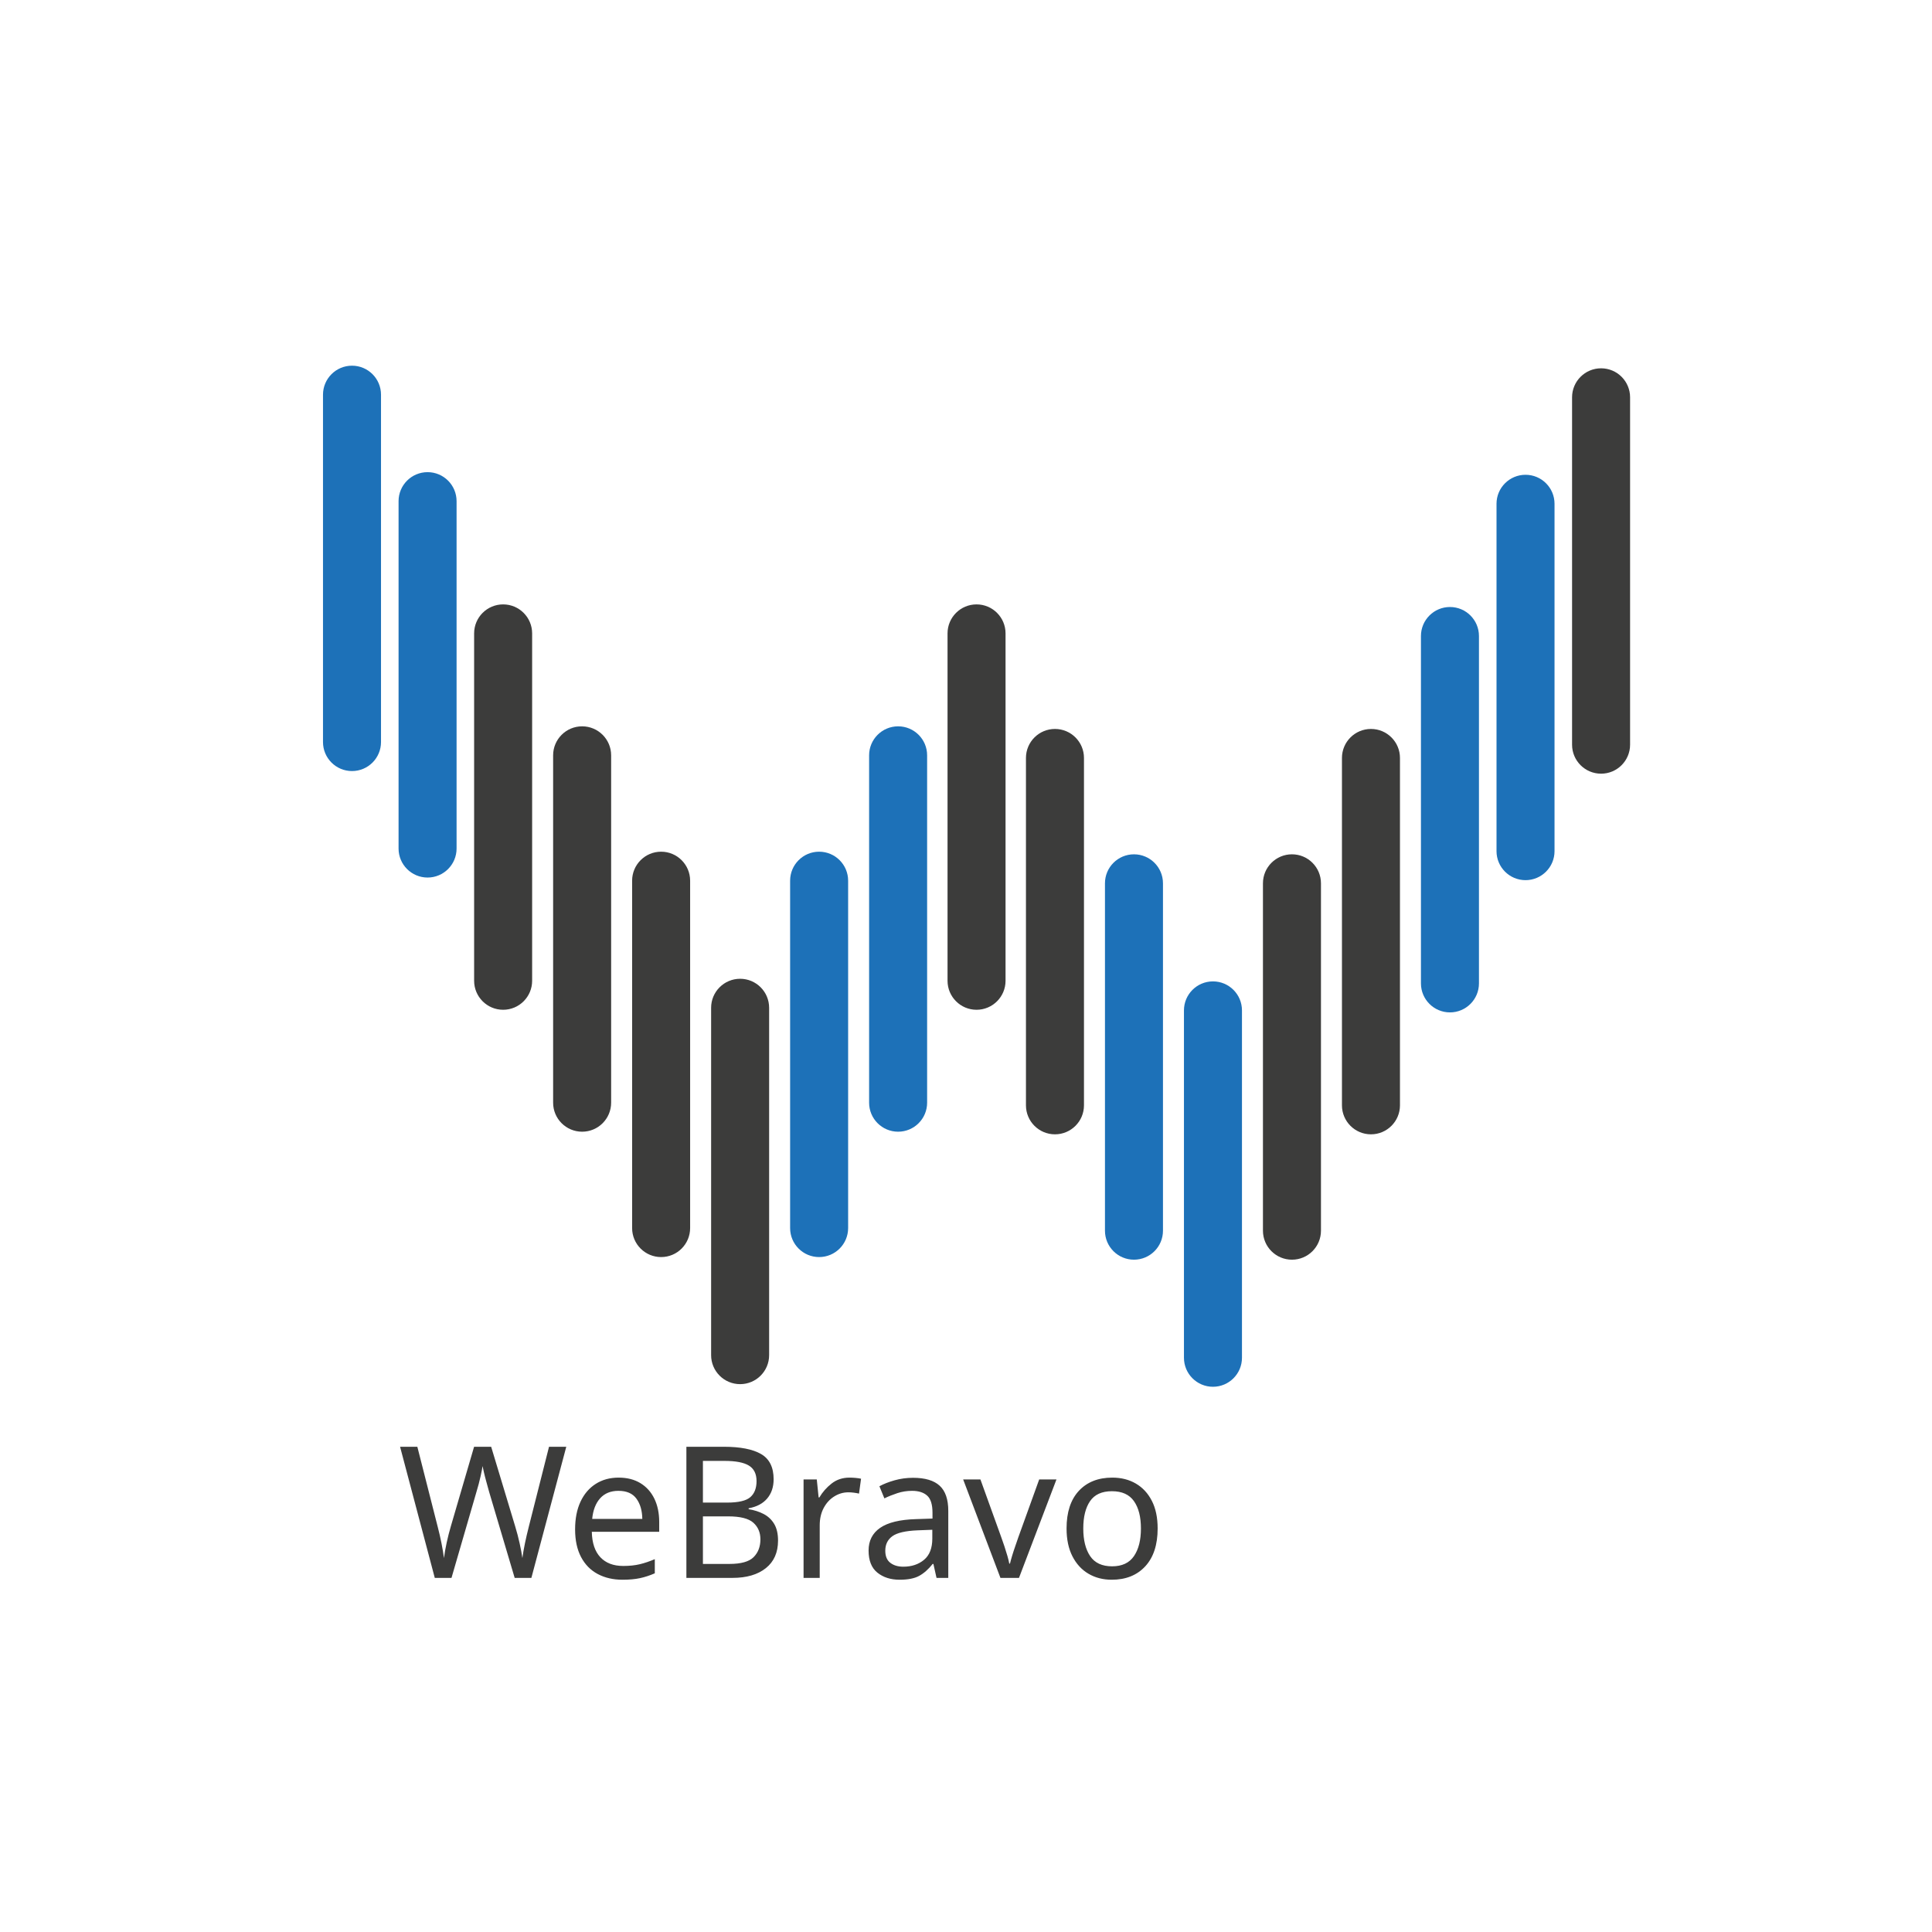
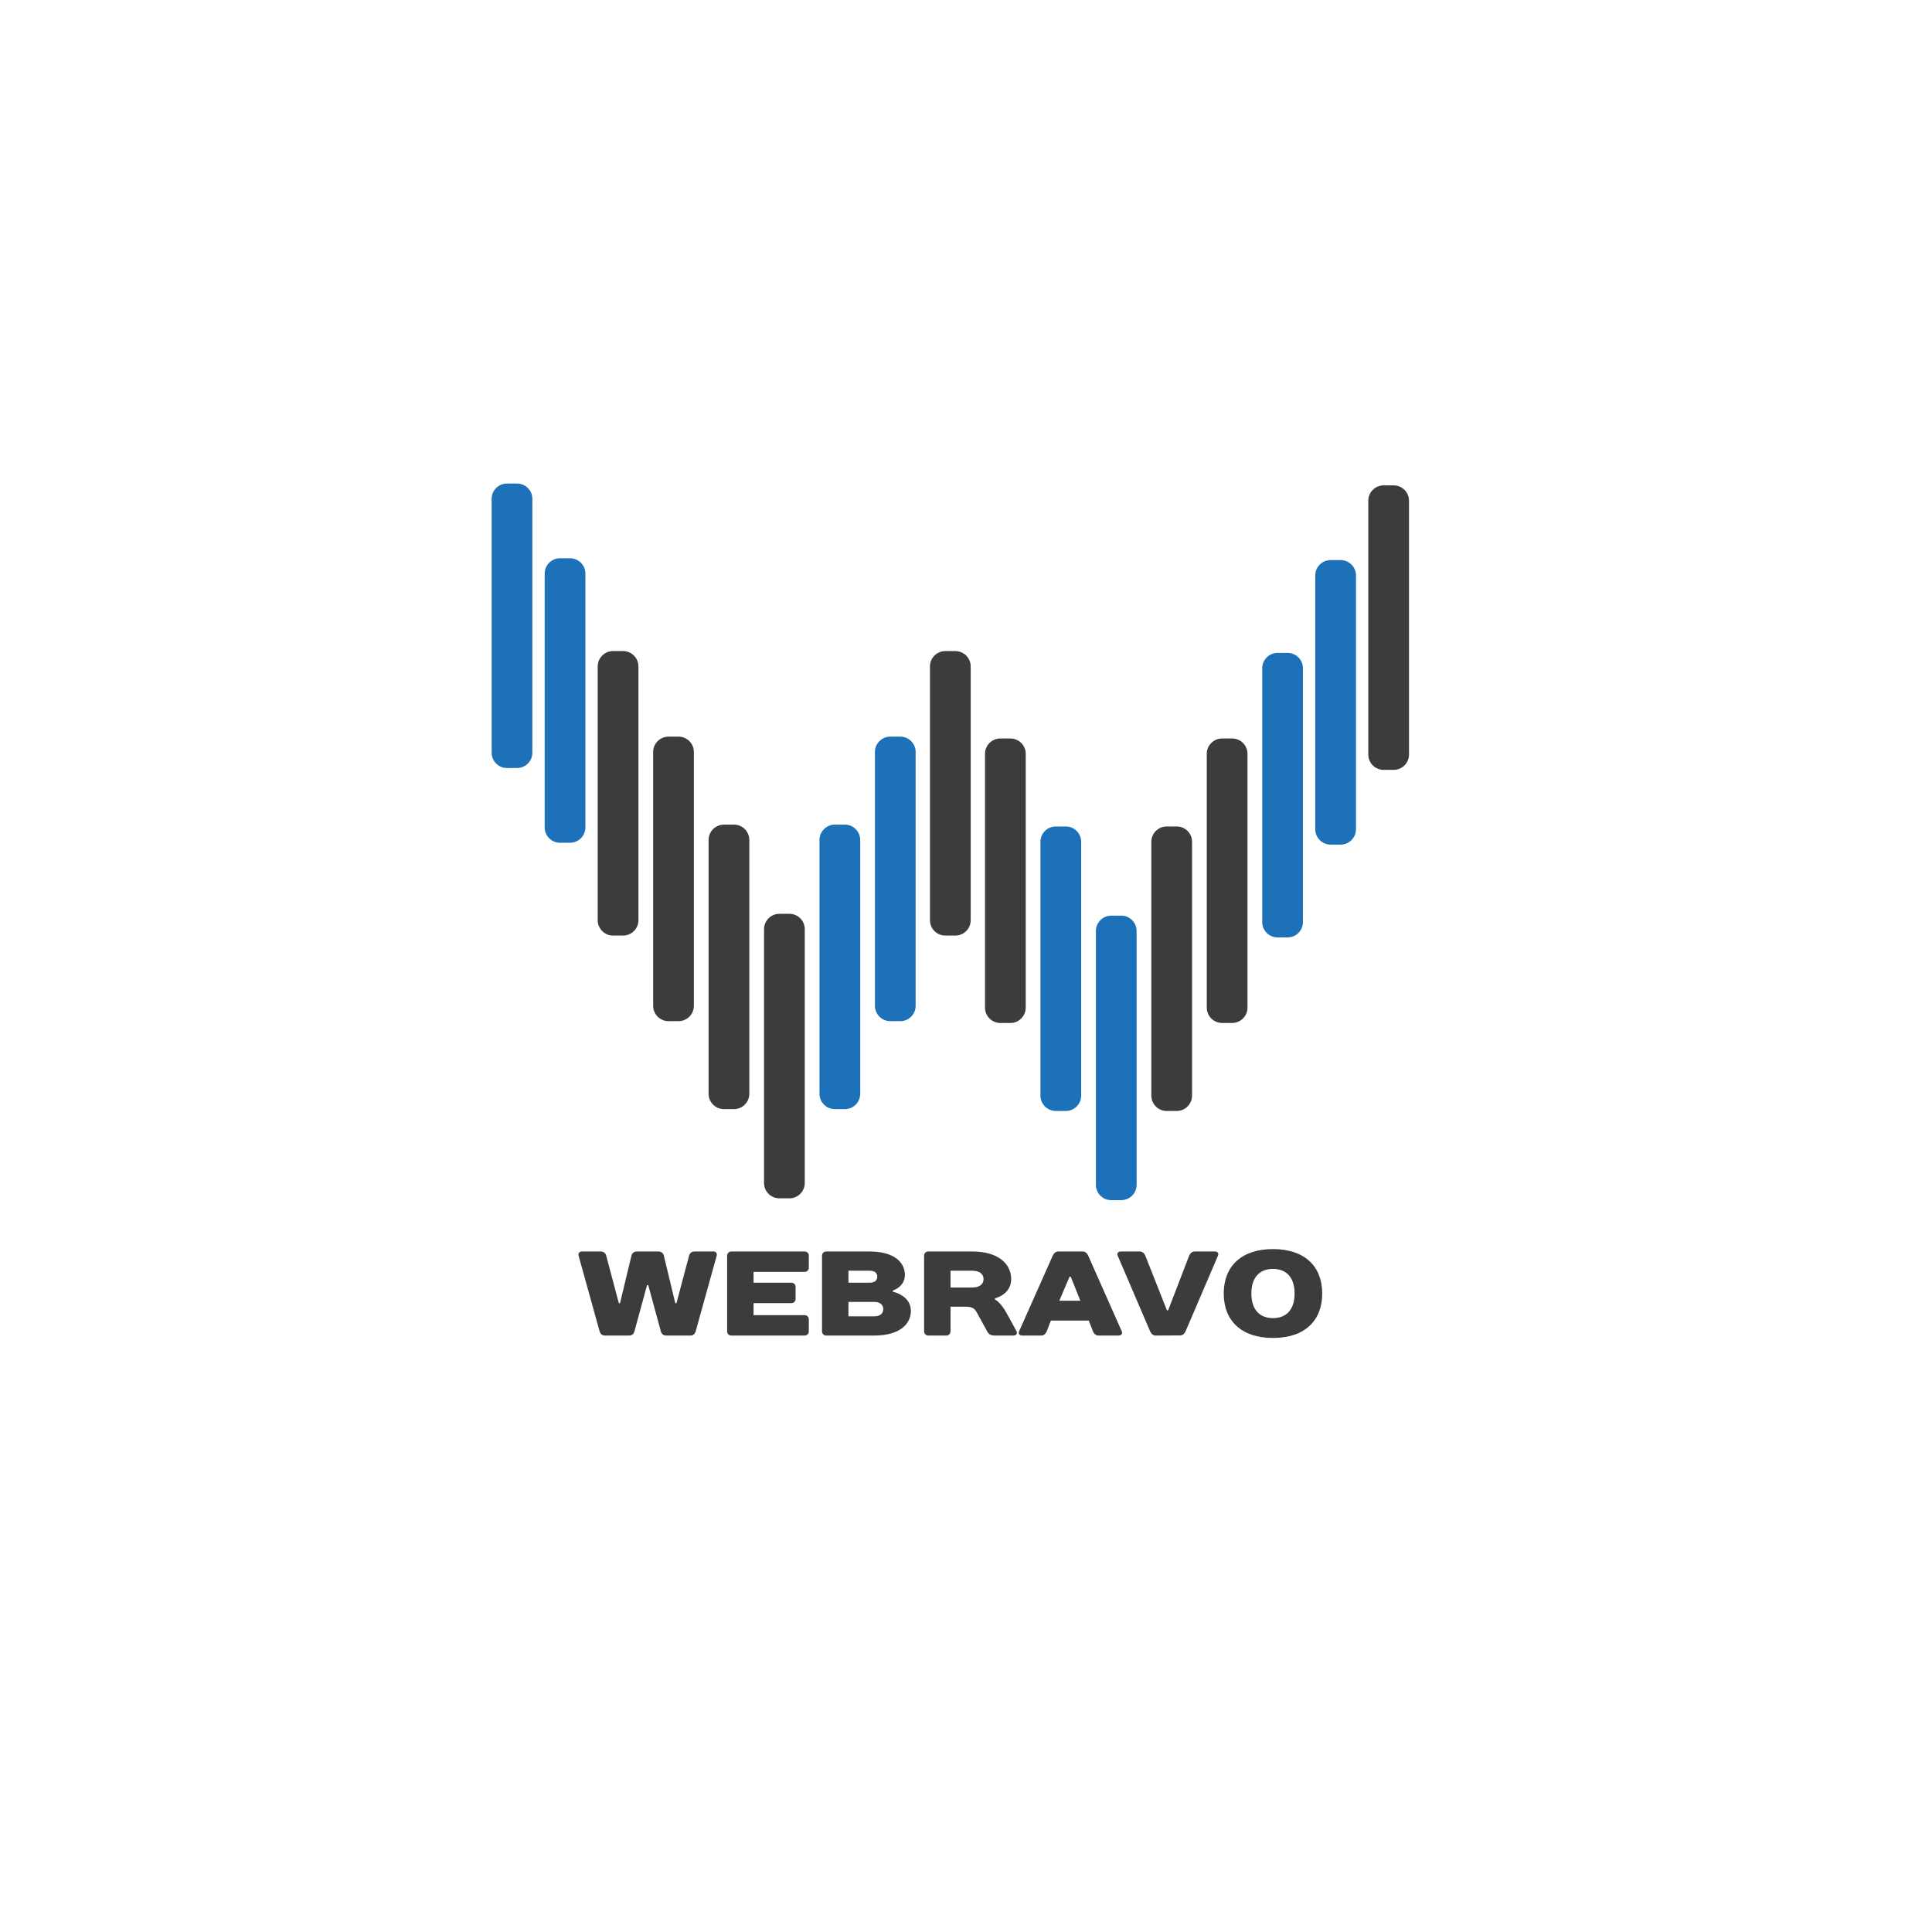
- <svg xmlns="http://www.w3.org/2000/svg" xmlns:xlink="http://www.w3.org/1999/xlink" version="1.1" id="Lag_1" x="0px" y="0px" viewBox="0 0 3000 3000" style="enable-background:new 0 0 3000 3000;" xml:space="preserve">
+ <svg xmlns="http://www.w3.org/2000/svg" version="1.1" id="Layer_1" x="0px" y="0px" viewBox="0 0 3000 3000" style="enable-background:new 0 0 3000 3000;" xml:space="preserve">
  <style type="text/css">
- 	.st0{clip-path:url(#SVGID_2_);fill:#1D71B8;}
- 	.st1{clip-path:url(#SVGID_2_);fill:#3C3C3B;}
- 	.st2{fill:#3C3C3B;}
- 	.st3{font-family:'DaysSansBlack';}
- 	.st4{font-size:285.179px;}
+ 	.st0{fill:#1D71B8;}
+ 	.st1{fill:#3C3C3B;}
</style>
+   <path class="st0" d="M787.26,1192.6h15.55c13.17,0,23.84-10.67,23.84-23.84v-394.1c0-13.17-10.67-23.84-23.84-23.84h-15.55  c-13.17,0-23.84,10.67-23.84,23.84v394.1C763.42,1181.93,774.1,1192.6,787.26,1192.6z" />
+   <path class="st0" d="M869.61,1308.64h15.55c13.17,0,23.84-10.67,23.84-23.84V890.7c0-13.17-10.67-23.84-23.84-23.84h-15.55  c-13.17,0-23.84,10.67-23.84,23.84v394.1C845.77,1297.96,856.45,1308.64,869.61,1308.64z" />
+   <path class="st1" d="M951.96,1452.75h15.55c13.17,0,23.84-10.67,23.84-23.84v-394.1c0-13.17-10.67-23.84-23.84-23.84h-15.55  c-13.17,0-23.84,10.67-23.84,23.84v394.1C928.12,1442.07,938.79,1452.75,951.96,1452.75z" />
+   <path class="st1" d="M1038.05,1585.63h15.55c13.17,0,23.84-10.67,23.84-23.84v-394.1c0-13.17-10.67-23.84-23.84-23.84h-15.55  c-13.17,0-23.84,10.67-23.84,23.84v394.1C1014.21,1574.95,1024.89,1585.63,1038.05,1585.63z" />
+   <path class="st1" d="M1124.14,1722.25h15.55c13.17,0,23.84-10.67,23.84-23.84v-394.1c0-13.17-10.67-23.84-23.84-23.84h-15.55  c-13.17,0-23.84,10.67-23.84,23.84v394.1C1100.3,1711.58,1110.98,1722.25,1124.14,1722.25z" />
+   <path class="st1" d="M1210.24,1860.75h15.55c13.17,0,23.84-10.67,23.84-23.84v-394.1c0-13.17-10.67-23.84-23.84-23.84h-15.55  c-13.17,0-23.84,10.67-23.84,23.84v394.1C1186.4,1850.07,1197.07,1860.75,1210.24,1860.75z" />
+   <path class="st0" d="M1296.33,1722.25h15.55c13.17,0,23.84-10.67,23.84-23.84v-394.1c0-13.17-10.67-23.84-23.84-23.84h-15.55  c-13.17,0-23.84,10.67-23.84,23.84v394.1C1272.49,1711.58,1283.16,1722.25,1296.33,1722.25z" />
+   <path class="st0" d="M1382.42,1585.63h15.55c13.17,0,23.84-10.67,23.84-23.84v-394.1c0-13.17-10.67-23.84-23.84-23.84h-15.55  c-13.17,0-23.84,10.67-23.84,23.84v394.1C1358.58,1574.95,1369.25,1585.63,1382.42,1585.63z" />
+   <path class="st1" d="M2164.06,1195.46h-15.55c-13.17,0-23.84-10.67-23.84-23.84v-394.1c0-13.17,10.67-23.84,23.84-23.84h15.55  c13.17,0,23.84,10.67,23.84,23.84v394.1C2187.9,1184.78,2177.22,1195.46,2164.06,1195.46z" />
+   <path class="st0" d="M2081.71,1311.49h-15.55c-13.17,0-23.84-10.67-23.84-23.84v-394.1c0-13.17,10.67-23.84,23.84-23.84h15.55  c13.17,0,23.84,10.67,23.84,23.84v394.1C2105.55,1300.82,2094.87,1311.49,2081.71,1311.49z" />
+   <path class="st0" d="M1999.36,1455.6h-15.55c-13.17,0-23.84-10.67-23.84-23.84v-394.1c0-13.17,10.67-23.84,23.84-23.84h15.55  c13.17,0,23.84,10.67,23.84,23.84v394.1C2023.2,1444.93,2012.53,1455.6,1999.36,1455.6z" />
+   <path class="st1" d="M1913.27,1588.48h-15.55c-13.17,0-23.84-10.67-23.84-23.84v-394.1c0-13.17,10.67-23.84,23.84-23.84h15.55  c13.17,0,23.84,10.67,23.84,23.84v394.1C1937.11,1577.81,1926.43,1588.48,1913.27,1588.48z" />
+   <path class="st1" d="M1827.18,1725.11h-15.55c-13.17,0-23.84-10.67-23.84-23.84v-394.1c0-13.17,10.67-23.84,23.84-23.84h15.55  c13.17,0,23.84,10.67,23.84,23.84v394.1C1851.02,1714.43,1840.34,1725.11,1827.18,1725.11z" />
+   <path class="st0" d="M1741.08,1863.6h-15.55c-13.17,0-23.84-10.67-23.84-23.84v-394.1c0-13.17,10.67-23.84,23.84-23.84h15.55  c13.17,0,23.84,10.67,23.84,23.84v394.1C1764.92,1852.93,1754.25,1863.6,1741.08,1863.6z" />
+   <path class="st0" d="M1654.99,1725.11h-15.55c-13.17,0-23.84-10.67-23.84-23.84v-394.1c0-13.17,10.67-23.84,23.84-23.84h15.55  c13.17,0,23.84,10.67,23.84,23.84v394.1C1678.83,1714.43,1668.16,1725.11,1654.99,1725.11z" />
+   <path class="st1" d="M1568.9,1588.48h-15.55c-13.17,0-23.84-10.67-23.84-23.84v-394.1c0-13.17,10.67-23.84,23.84-23.84h15.55  c13.17,0,23.84,10.67,23.84,23.84v394.1C1592.74,1577.81,1582.07,1588.48,1568.9,1588.48z" />
+   <path class="st1" d="M1467.89,1452.75h15.55c13.17,0,23.84-10.67,23.84-23.84v-394.1c0-13.17-10.67-23.84-23.84-23.84h-15.55  c-13.17,0-23.84,10.67-23.84,23.84v394.1C1444.05,1442.07,1454.72,1452.75,1467.89,1452.75z" />
  <g>
-     <defs>
-       <rect id="SVGID_1_" width="3000" height="3000" />
-     </defs>
-     <clipPath id="SVGID_2_">
-       <use xlink:href="#SVGID_1_" style="overflow:visible;" />
-     </clipPath>
-     <path class="st0" d="M546.59,1197.3L546.59,1197.3c24.88,0,45.04-20.17,45.04-45.04V612.88c0-24.88-20.17-45.04-45.04-45.04   c-24.88,0-45.04,20.17-45.04,45.04v539.38C501.55,1177.14,521.72,1197.3,546.59,1197.3" />
-     <path class="st0" d="M663.93,1362.64L663.93,1362.64c24.88,0,45.04-20.17,45.04-45.04V778.21c0-24.88-20.17-45.05-45.04-45.05   c-24.88,0-45.04,20.17-45.04,45.05v539.38C618.88,1342.47,639.05,1362.64,663.93,1362.64" />
-     <path class="st1" d="M781.26,1567.97L781.26,1567.97c24.88,0,45.04-20.17,45.04-45.04V983.54c0-24.88-20.17-45.04-45.04-45.04   c-24.88,0-45.04,20.17-45.04,45.04v539.38C736.22,1547.8,756.38,1567.97,781.26,1567.97" />
-     <path class="st1" d="M903.93,1757.3L903.93,1757.3c24.88,0,45.04-20.17,45.04-45.04v-539.38c0-24.88-20.17-45.04-45.04-45.04   c-24.88,0-45.04,20.17-45.04,45.04v539.38C858.88,1737.14,879.05,1757.3,903.93,1757.3" />
-     <path class="st1" d="M1026.59,1951.97L1026.59,1951.97c24.88,0,45.04-20.17,45.04-45.04v-539.38c0-24.88-20.17-45.04-45.04-45.04   c-24.88,0-45.04,20.17-45.04,45.04v539.38C981.55,1931.8,1001.72,1951.97,1026.59,1951.97" />
-     <path class="st1" d="M1149.26,2149.3L1149.26,2149.3c24.88,0,45.04-20.17,45.04-45.04v-539.38c0-24.88-20.17-45.04-45.04-45.04   c-24.88,0-45.04,20.17-45.04,45.04v539.38C1104.22,2129.14,1124.38,2149.3,1149.26,2149.3" />
-     <path class="st0" d="M1271.93,1951.97L1271.93,1951.97c24.88,0,45.04-20.17,45.04-45.04v-539.38c0-24.88-20.17-45.04-45.04-45.04   c-24.88,0-45.04,20.17-45.04,45.04v539.38C1226.88,1931.8,1247.05,1951.97,1271.93,1951.97" />
-     <path class="st0" d="M1394.59,1757.3L1394.59,1757.3c24.88,0,45.04-20.17,45.04-45.04v-539.38c0-24.88-20.17-45.04-45.04-45.04   c-24.88,0-45.04,20.17-45.04,45.04v539.38C1349.55,1737.14,1369.72,1757.3,1394.59,1757.3" />
-     <path class="st1" d="M2486.15,1201.37L2486.15,1201.37c-24.88,0-45.05-20.17-45.05-45.04V616.95c0-24.88,20.17-45.04,45.05-45.04   c24.88,0,45.04,20.17,45.04,45.04v539.38C2531.19,1181.2,2511.03,1201.37,2486.15,1201.37" />
-     <path class="st0" d="M2368.82,1366.7L2368.82,1366.7c-24.88,0-45.04-20.17-45.04-45.04V782.28c0-24.88,20.17-45.04,45.04-45.04   c24.88,0,45.04,20.17,45.04,45.04v539.38C2413.86,1346.54,2393.69,1366.7,2368.82,1366.7" />
-     <path class="st0" d="M2251.48,1572.04L2251.48,1572.04c-24.88,0-45.04-20.17-45.04-45.04V987.61c0-24.88,20.17-45.05,45.04-45.05   c24.88,0,45.04,20.17,45.04,45.05v539.38C2296.53,1551.87,2276.36,1572.04,2251.48,1572.04" />
-     <path class="st1" d="M2128.82,1761.37L2128.82,1761.37c-24.88,0-45.04-20.17-45.04-45.04v-539.38c0-24.88,20.17-45.04,45.04-45.04   c24.88,0,45.04,20.17,45.04,45.04v539.38C2173.86,1741.2,2153.69,1761.37,2128.82,1761.37" />
-     <path class="st1" d="M2006.15,1956.04L2006.15,1956.04c-24.88,0-45.05-20.17-45.05-45.04v-539.38c0-24.88,20.17-45.05,45.05-45.05   c24.88,0,45.04,20.17,45.04,45.05v539.38C2051.19,1935.87,2031.03,1956.04,2006.15,1956.04" />
-     <path class="st0" d="M1883.48,2153.37L1883.48,2153.37c-24.88,0-45.04-20.17-45.04-45.04v-539.38c0-24.88,20.17-45.05,45.04-45.05   c24.88,0,45.04,20.17,45.04,45.05v539.38C1928.53,2133.2,1908.36,2153.37,1883.48,2153.37" />
-     <path class="st0" d="M1760.82,1956.04L1760.82,1956.04c-24.88,0-45.04-20.17-45.04-45.04v-539.38c0-24.88,20.17-45.05,45.04-45.05   c24.88,0,45.04,20.17,45.04,45.05v539.38C1805.86,1935.87,1785.69,1956.04,1760.82,1956.04" />
-     <path class="st1" d="M1638.15,1761.37L1638.15,1761.37c-24.88,0-45.05-20.17-45.05-45.04v-539.38c0-24.88,20.17-45.04,45.05-45.04   c24.88,0,45.04,20.17,45.04,45.04v539.38C1683.19,1741.2,1663.03,1761.37,1638.15,1761.37" />
-     <path class="st1" d="M1516.37,1567.97L1516.37,1567.97c24.88,0,45.04-20.17,45.04-45.04V983.54c0-24.88-20.17-45.04-45.04-45.04   c-24.88,0-45.04,20.17-45.04,45.04v539.38C1471.33,1547.8,1491.49,1567.97,1516.37,1567.97" />
+     <path class="st1" d="M1022.44,1943.3c4.66,0,7.46,2.8,8.39,6.53l17.72,73.66h1.87l19.58-73.66c0.93-3.73,3.73-6.53,8.39-6.53h29.84   c2.8,0,5.78,2.8,4.66,6.53l-32.64,117.49c-1.12,3.73-3.73,6.53-8.39,6.53h-37.3c-4.66,0-7.46-2.8-8.39-6.53l-19.58-71.8h-1.86   l-19.58,71.8c-0.93,3.73-3.73,6.53-8.39,6.53h-37.3c-4.66,0-7.27-2.8-8.39-6.53l-32.64-117.49c-1.12-3.73,1.87-6.53,4.66-6.53   h29.84c4.66,0,7.46,2.8,8.39,6.53l19.58,73.66h1.87l17.72-73.66c0.93-3.73,3.73-6.53,8.39-6.53H1022.44z" />
+     <path class="st1" d="M1255.92,1968.47c0,3.73-2.8,6.53-6.53,6.53h-79.26v16.78h58.74c3.73,0,6.53,2.8,6.53,6.53v18.65   c0,3.73-2.8,6.53-6.53,6.53h-58.74v18.65h79.26c3.73,0,6.53,2.8,6.53,6.53v18.65c0,3.73-2.8,6.53-6.53,6.53h-113.76   c-3.73,0-6.53-2.8-6.53-6.53v-117.49c0-3.73,2.8-6.53,6.53-6.53h113.76c3.73,0,6.53,2.8,6.53,6.53V1968.47z" />
+     <path class="st1" d="M1386.46,2003.91v1.87c0,0,27.97,5.59,27.97,29.84c0,20.51-17.72,38.23-56.88,38.23h-74.6   c-3.73,0-6.53-2.8-6.53-6.53v-117.49c0-3.73,2.8-6.53,6.53-6.53h67.14c38.23,0,55.01,16.78,55.01,36.37   C1405.11,1998.31,1386.46,2003.91,1386.46,2003.91z M1317.46,1973.14v18.65h32.64c8.39,0,12.12-3.73,12.12-9.32   s-3.54-9.32-12.12-9.32H1317.46z M1317.46,2021.62V2044h40.09c9.32,0,13.99-4.66,13.99-11.19s-4.66-11.19-13.99-11.19H1317.46z" />
+     <path class="st1" d="M1544.97,2017.89c0,0,8.39,3.73,17.72,20.51l15.85,28.91c1.49,2.8,0,6.53-4.66,6.53h-28.91   c-7.46,0-10.07-2.8-12.12-6.53l-15.85-28.91c-2.98-5.59-6.53-9.33-16.78-9.33h-24.24v38.23c0,3.73-2.8,6.53-6.53,6.53h-27.97   c-3.73,0-6.53-2.8-6.53-6.53v-117.49c0-3.73,2.8-6.53,6.53-6.53h68.07c41.03,0,60.61,19.58,60.61,42.89   c0,24.24-25.18,29.84-25.18,29.84V2017.89z M1509.53,1999.24c12.12,0,17.72-5.59,17.72-13.05c0-7.46-5.59-13.05-17.72-13.05h-33.57   v26.11H1509.53z" />
+     <path class="st1" d="M1690.61,2050.53h-58.74l-6.53,16.78c-1.49,3.73-4.66,6.53-8.39,6.53h-29.84c-3.73,0-6.34-2.8-4.66-6.53   l52.22-117.49c1.68-3.73,4.66-6.53,8.39-6.53h38.23c3.73,0,6.71,2.61,8.39,6.34l52.22,117.67c1.68,3.73-0.93,6.53-4.66,6.53h-31.7   c-3.73,0-6.9-2.8-8.39-6.53L1690.61,2050.53z M1644.92,2019.76h32.64l-14.92-37.3h-1.87L1644.92,2019.76z" />
+     <path class="st1" d="M1812.01,2034.68h1.87l32.64-84.85c1.49-3.73,4.66-6.53,8.39-6.53h31.7c3.73,0,6.34,2.8,4.66,6.53   l-50.35,117.49c-1.68,3.73-4.66,6.34-8.39,6.34l-38.23,0.19c-3.73,0-6.71-2.8-8.39-6.53l-50.35-117.49   c-1.68-3.73,0.93-6.53,4.66-6.53h29.84c3.73,0,6.9,2.8,8.39,6.53L1812.01,2034.68z" />
+     <path class="st1" d="M2053.14,2008.57c0,41.96-27.04,69-76.46,69s-76.46-27.04-76.46-69c0-41.96,27.04-69,76.46-69   S2053.14,1966.61,2053.14,2008.57z M2010.25,2008.57c0-25.18-13.05-38.23-33.57-38.23c-20.51,0-33.57,13.05-33.57,38.23   c0,25.18,13.05,38.23,33.57,38.23C1997.19,2046.8,2010.25,2033.74,2010.25,2008.57z" />
  </g>
-   <text transform="matrix(1 0 0 1 617.8109 2450.141)" class="st2 st3 st4">WeBravo</text>
</svg>
